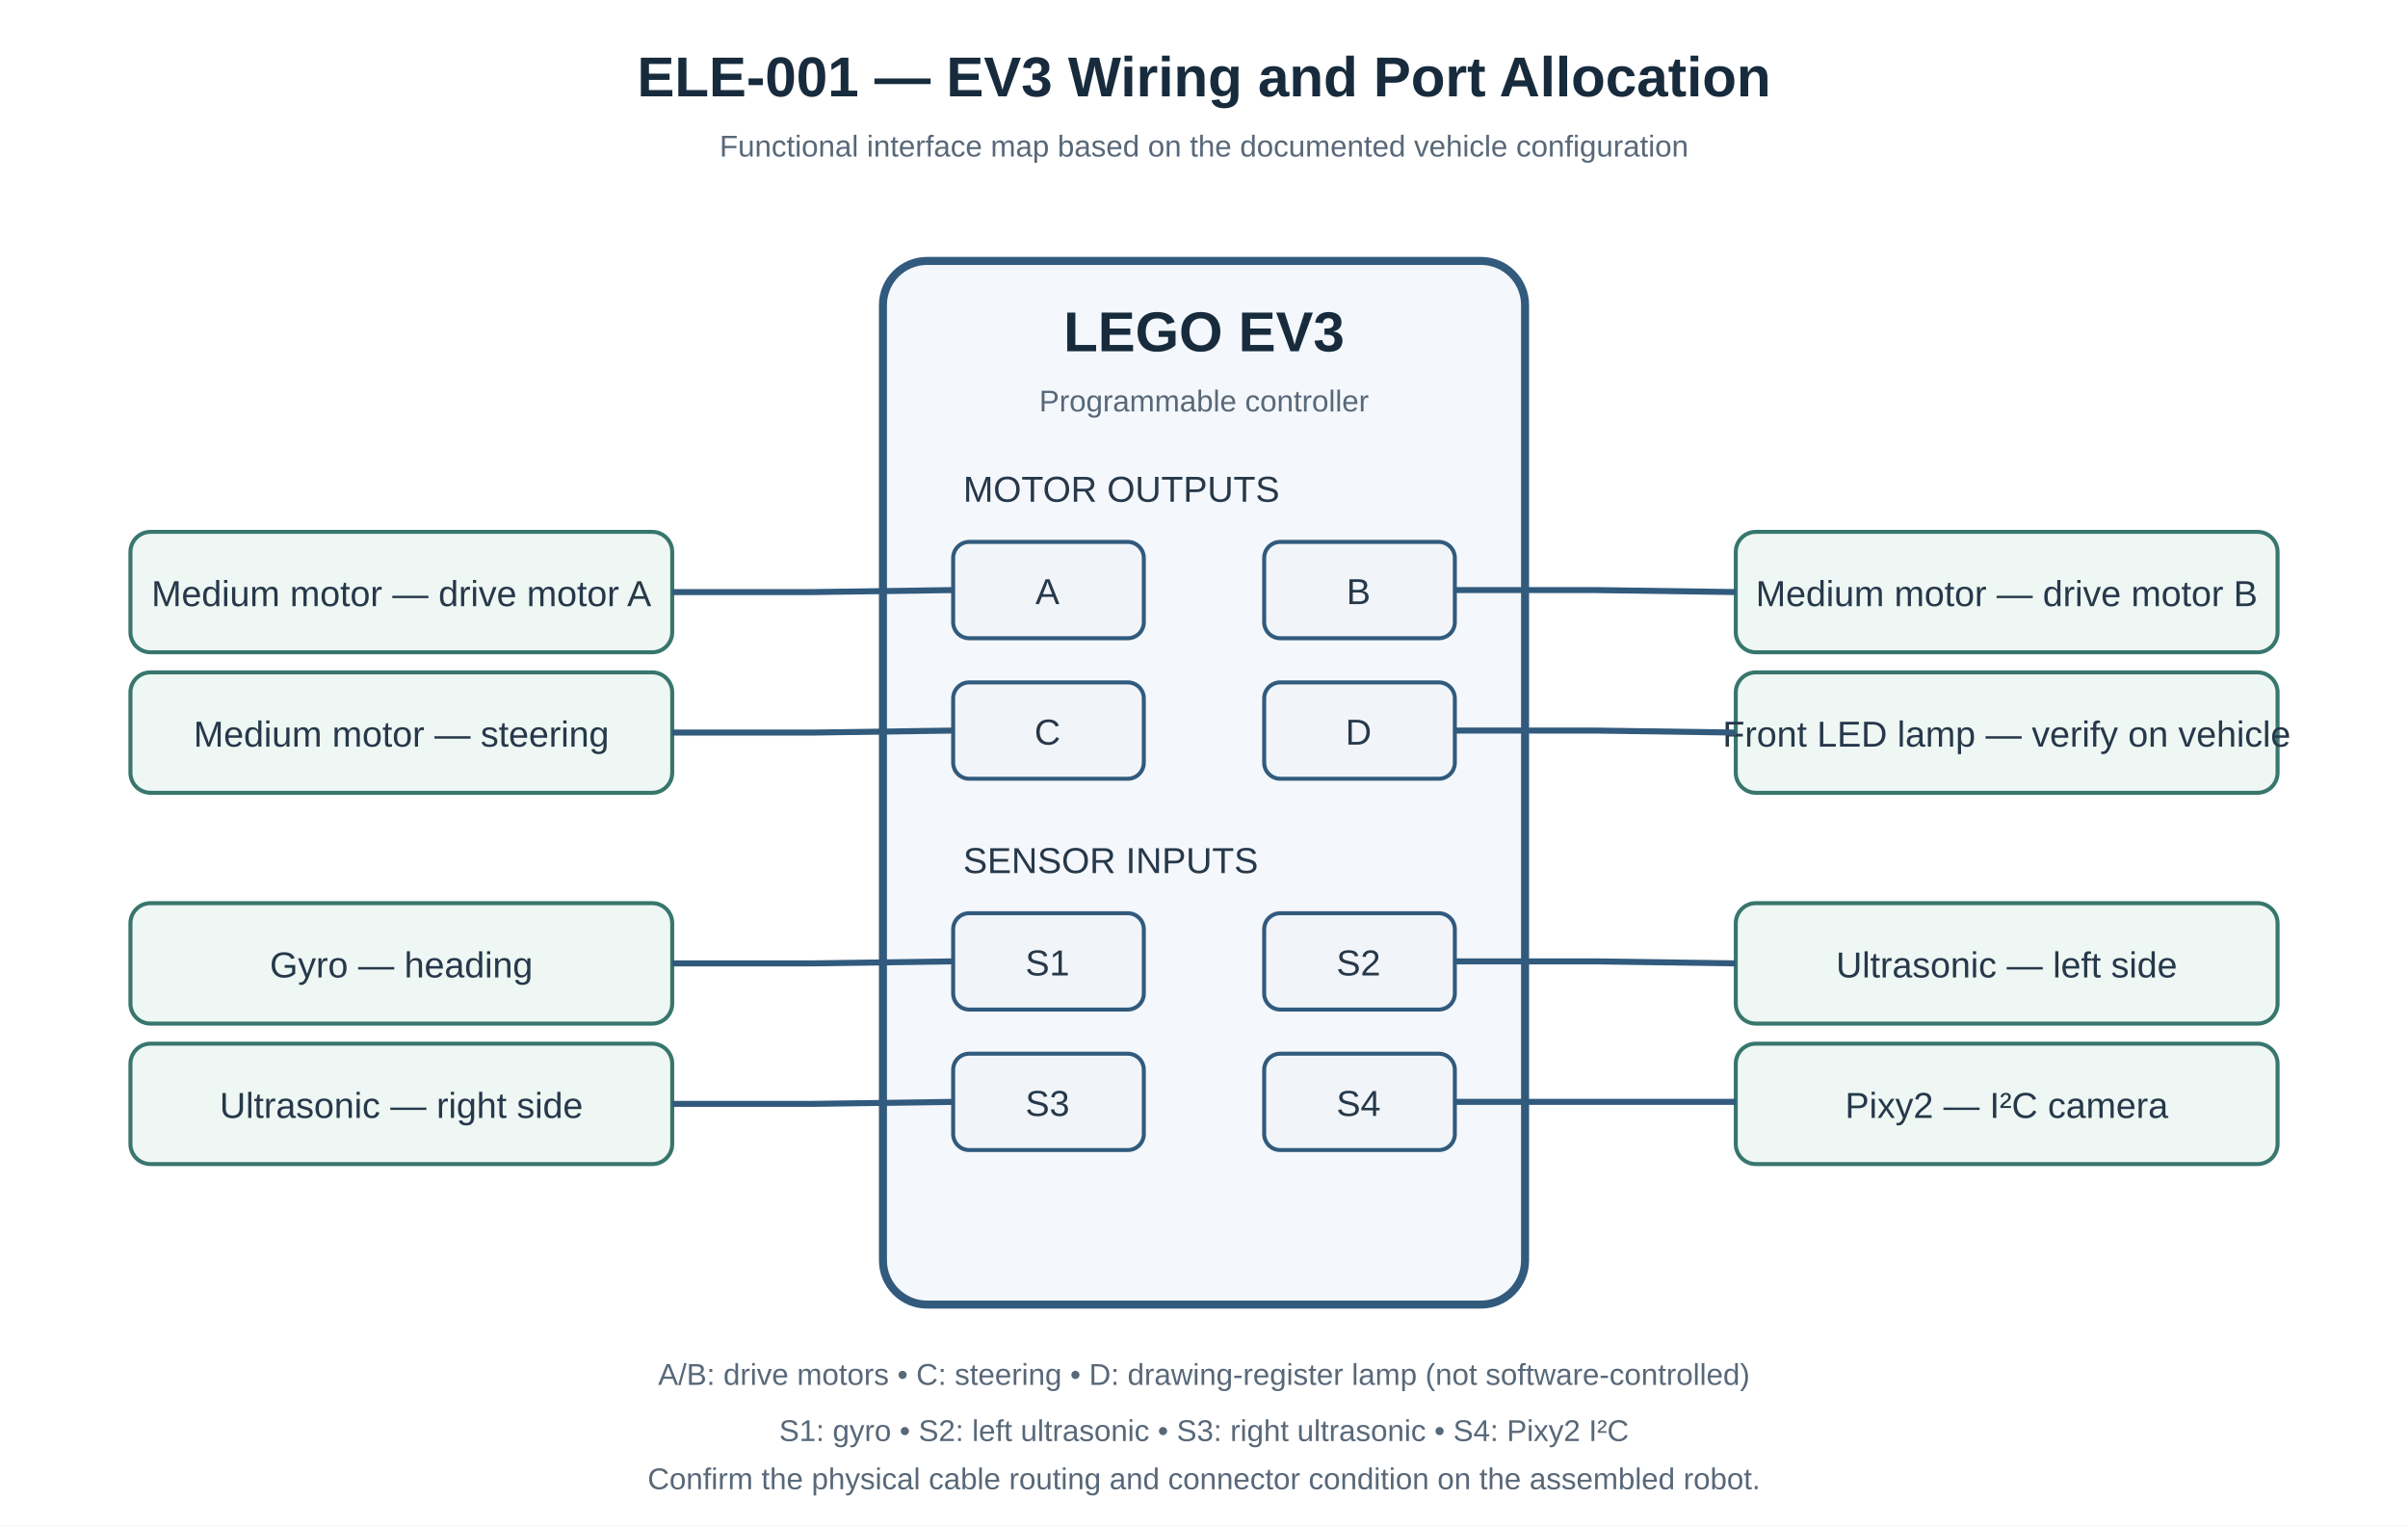
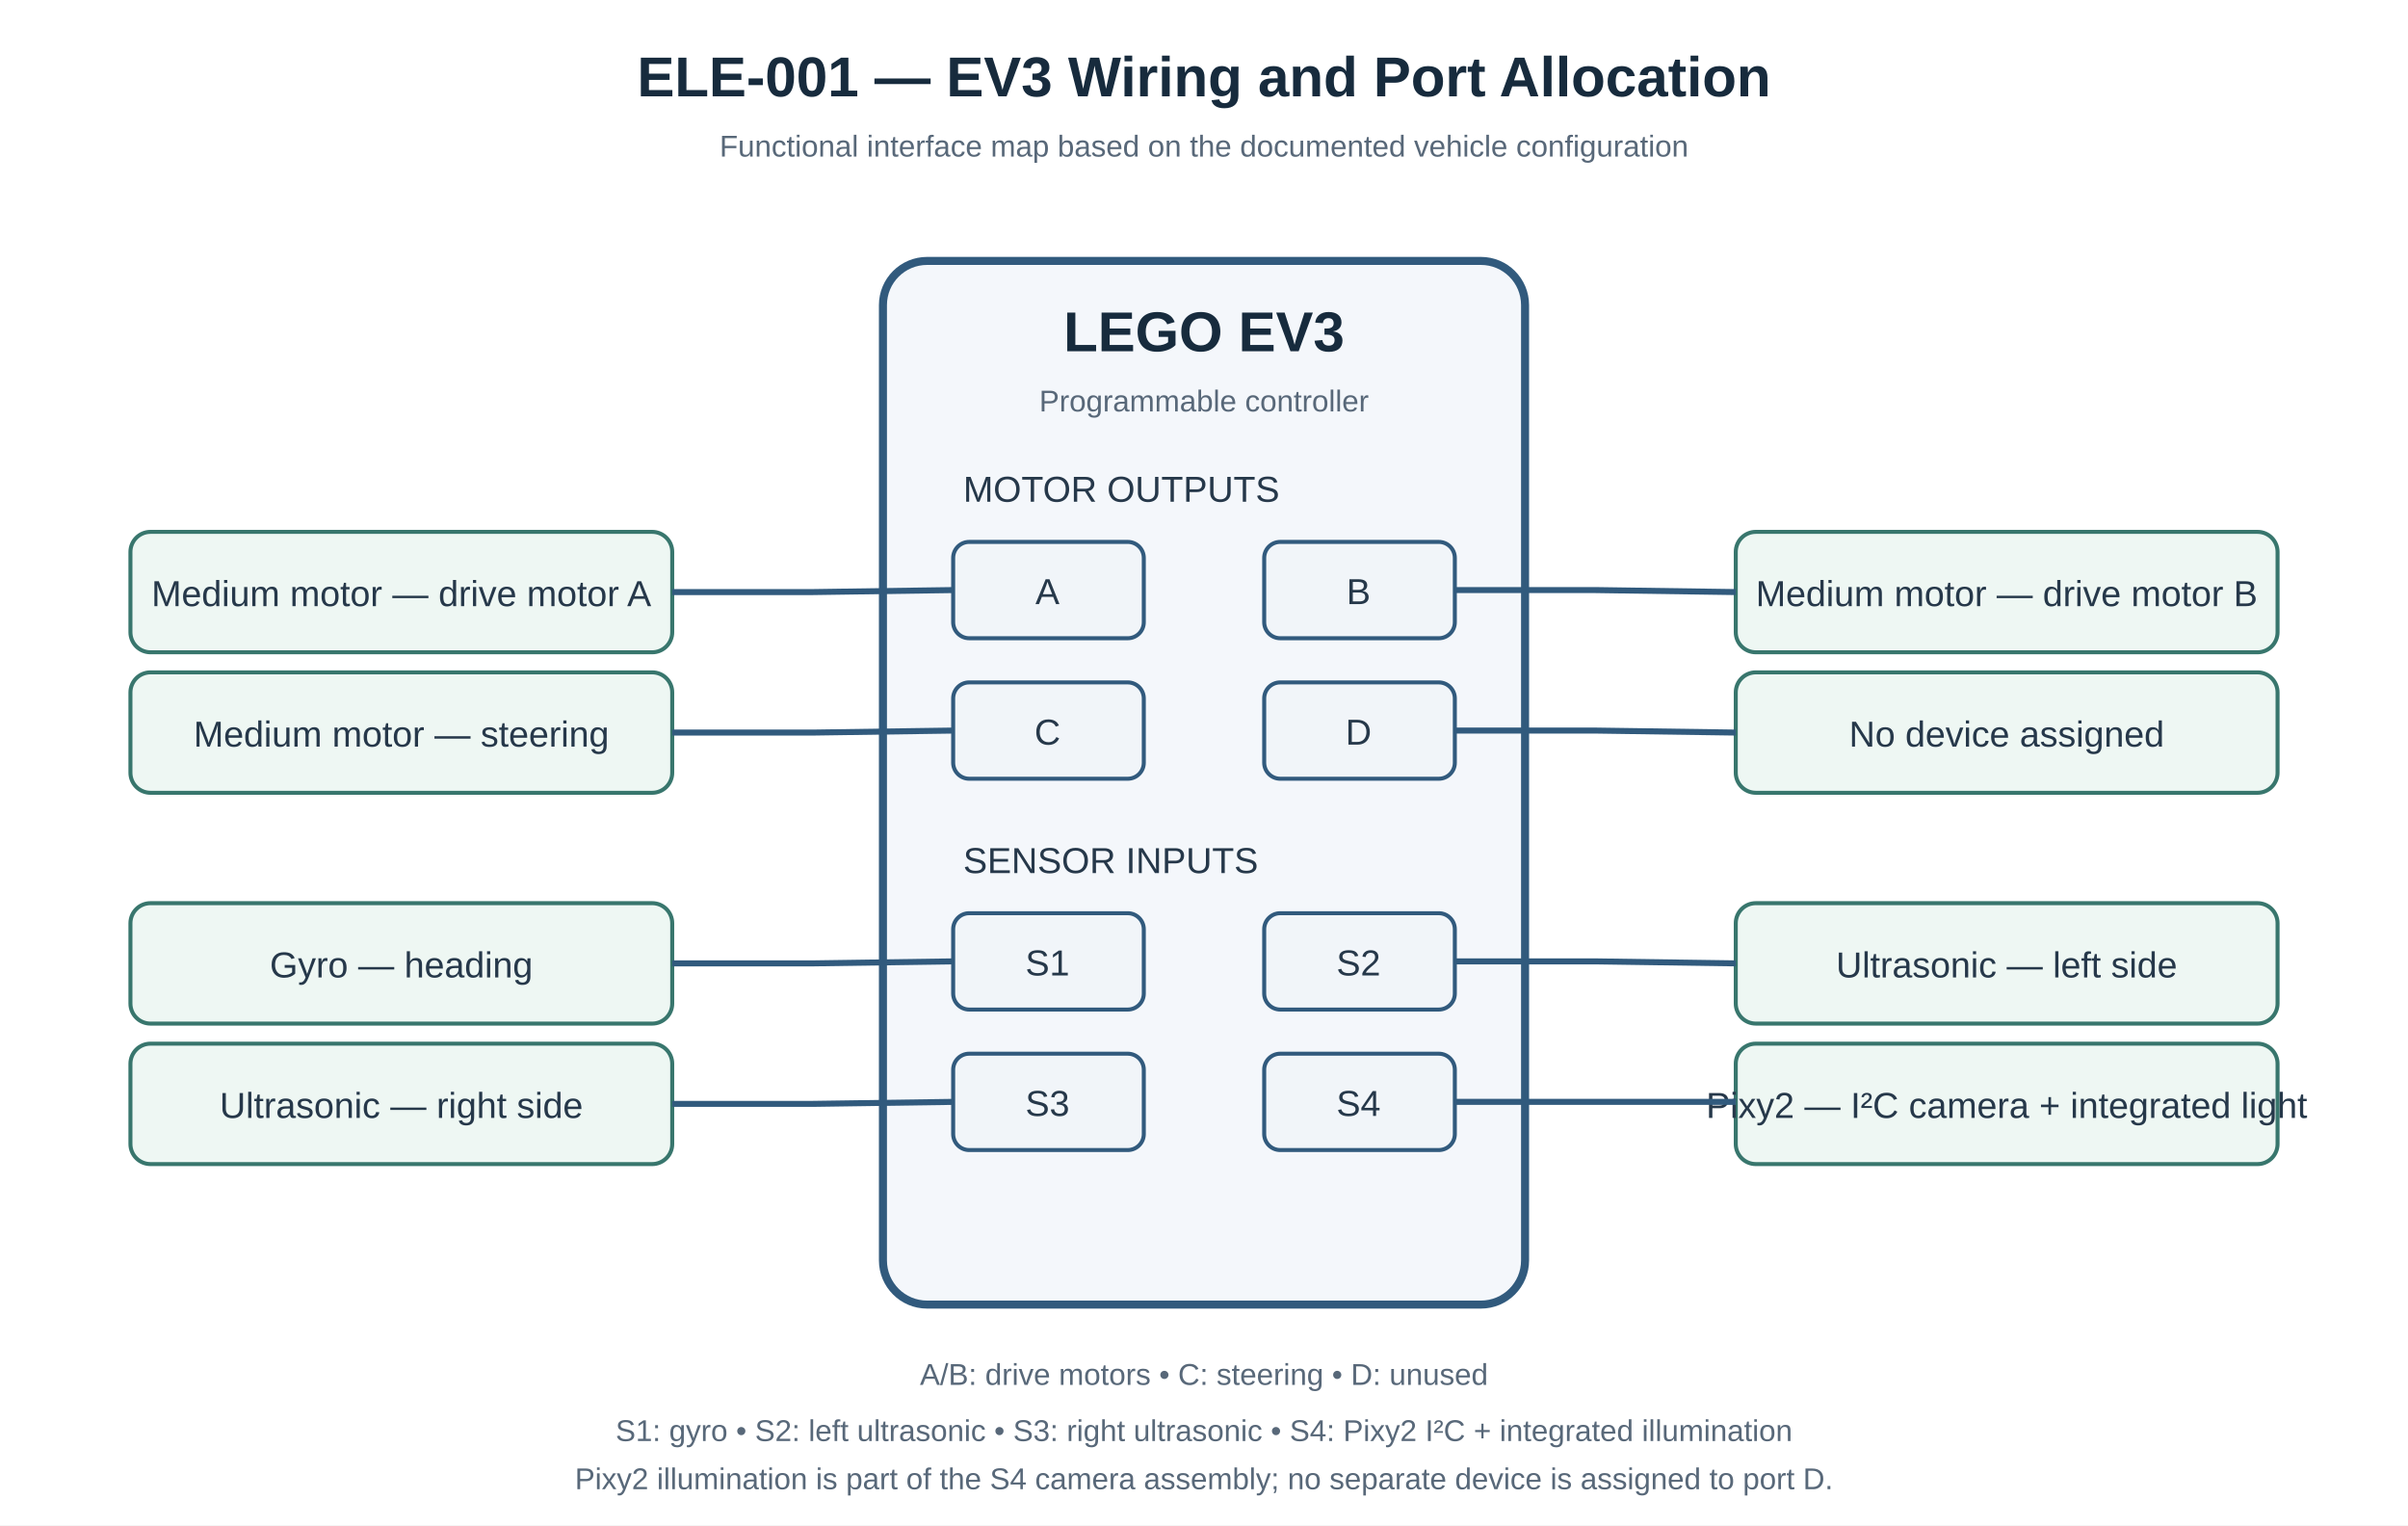
<svg xmlns="http://www.w3.org/2000/svg" width="1200" height="760" viewBox="0 0 1200 760">
  <defs>
    <style>.title{font:700 28px Arial;fill:#172b3d}.label{font:18px Arial;fill:#26384a}.small{font:15px Arial;fill:#586879}.port{fill:#f1f5f9;stroke:#315a7d;stroke-width:2}.device{fill:#eef7f3;stroke:#38766d;stroke-width:2}.line{stroke:#315a7d;stroke-width:3;fill:none}</style>
  </defs>
  <rect width="1200" height="760" fill="#fff" />
  <text x="600" y="48" text-anchor="middle" class="title">ELE-001 — EV3 Wiring and Port Allocation</text>
  <text x="600" y="78" text-anchor="middle" class="small">Functional interface map based on the documented vehicle configuration</text>
  <rect x="440" y="130" width="320" height="520" rx="22" fill="#f4f7fb" stroke="#315a7d" stroke-width="4" />
  <text x="600" y="175" text-anchor="middle" class="title">LEGO EV3</text>
  <text x="600" y="205" text-anchor="middle" class="small">Programmable controller</text>
  <text x="480" y="250" class="label">MOTOR OUTPUTS</text>
  <rect x="475" y="270" width="95" height="48" rx="8" class="port" />
  <text x="522" y="301" text-anchor="middle" class="label">A</text>
  <rect x="630" y="270" width="95" height="48" rx="8" class="port" />
  <text x="677" y="301" text-anchor="middle" class="label">B</text>
  <rect x="475" y="340" width="95" height="48" rx="8" class="port" />
  <text x="522" y="371" text-anchor="middle" class="label">C</text>
  <rect x="630" y="340" width="95" height="48" rx="8" class="port" />
  <text x="677" y="371" text-anchor="middle" class="label">D</text>
  <text x="480" y="435" class="label">SENSOR INPUTS</text>
  <rect x="475" y="455" width="95" height="48" rx="8" class="port" />
  <text x="522" y="486" text-anchor="middle" class="label">S1</text>
  <rect x="630" y="455" width="95" height="48" rx="8" class="port" />
  <text x="677" y="486" text-anchor="middle" class="label">S2</text>
  <rect x="475" y="525" width="95" height="48" rx="8" class="port" />
  <text x="522" y="556" text-anchor="middle" class="label">S3</text>
  <rect x="630" y="525" width="95" height="48" rx="8" class="port" />
  <text x="677" y="556" text-anchor="middle" class="label">S4</text>
  <rect x="65" y="265" width="270" height="60" rx="10" class="device" />
  <text x="200" y="302" text-anchor="middle" class="label">Medium motor — drive motor A</text>
  <rect x="865" y="265" width="270" height="60" rx="10" class="device" />
  <text x="1000" y="302" text-anchor="middle" class="label">Medium motor — drive motor B</text>
  <rect x="65" y="335" width="270" height="60" rx="10" class="device" />
  <text x="200" y="372" text-anchor="middle" class="label">Medium motor — steering</text>
  <rect x="865" y="335" width="270" height="60" rx="10" class="device" />
-   <text x="1000" y="372" text-anchor="middle" class="label">Front LED lamp — verify on vehicle</text>
+   <text x="1000" y="372" text-anchor="middle" class="label">No device assigned</text>
  <rect x="65" y="450" width="270" height="60" rx="10" class="device" />
  <text x="200" y="487" text-anchor="middle" class="label">Gyro — heading</text>
  <rect x="865" y="450" width="270" height="60" rx="10" class="device" />
  <text x="1000" y="487" text-anchor="middle" class="label">Ultrasonic — left side</text>
  <rect x="65" y="520" width="270" height="60" rx="10" class="device" />
  <text x="200" y="557" text-anchor="middle" class="label">Ultrasonic — right side</text>
  <rect x="865" y="520" width="270" height="60" rx="10" class="device" />
-   <text x="1000" y="557" text-anchor="middle" class="label">Pixy2 — I²C camera</text>
+   <text x="1000" y="557" text-anchor="middle" class="label">Pixy2 — I²C camera + integrated light</text>
  <path d="M335 295 H405 L475 294 M725 294 H795 L865 295 M335 365 H405 L475 364 M725 364 H795 L865 365 M335 480 H405 L475 479 M725 479 H795 L865 480 M335 550 H405 L475 549 M725 549 H865" class="line" />
-   <text x="600" y="690" text-anchor="middle" class="small">A/B: drive motors • C: steering • D: drawing-register lamp (not software-controlled)</text>
-   <text x="600" y="718" text-anchor="middle" class="small">S1: gyro • S2: left ultrasonic • S3: right ultrasonic • S4: Pixy2 I²C</text>
-   <text x="600" y="742" text-anchor="middle" class="small">Confirm the physical cable routing and connector condition on the assembled robot.</text>
+   <text x="600" y="690" text-anchor="middle" class="small">A/B: drive motors • C: steering • D: unused</text>
+   <text x="600" y="718" text-anchor="middle" class="small">S1: gyro • S2: left ultrasonic • S3: right ultrasonic • S4: Pixy2 I²C + integrated illumination</text>
+   <text x="600" y="742" text-anchor="middle" class="small">Pixy2 illumination is part of the S4 camera assembly; no separate device is assigned to port D.</text>
</svg>
